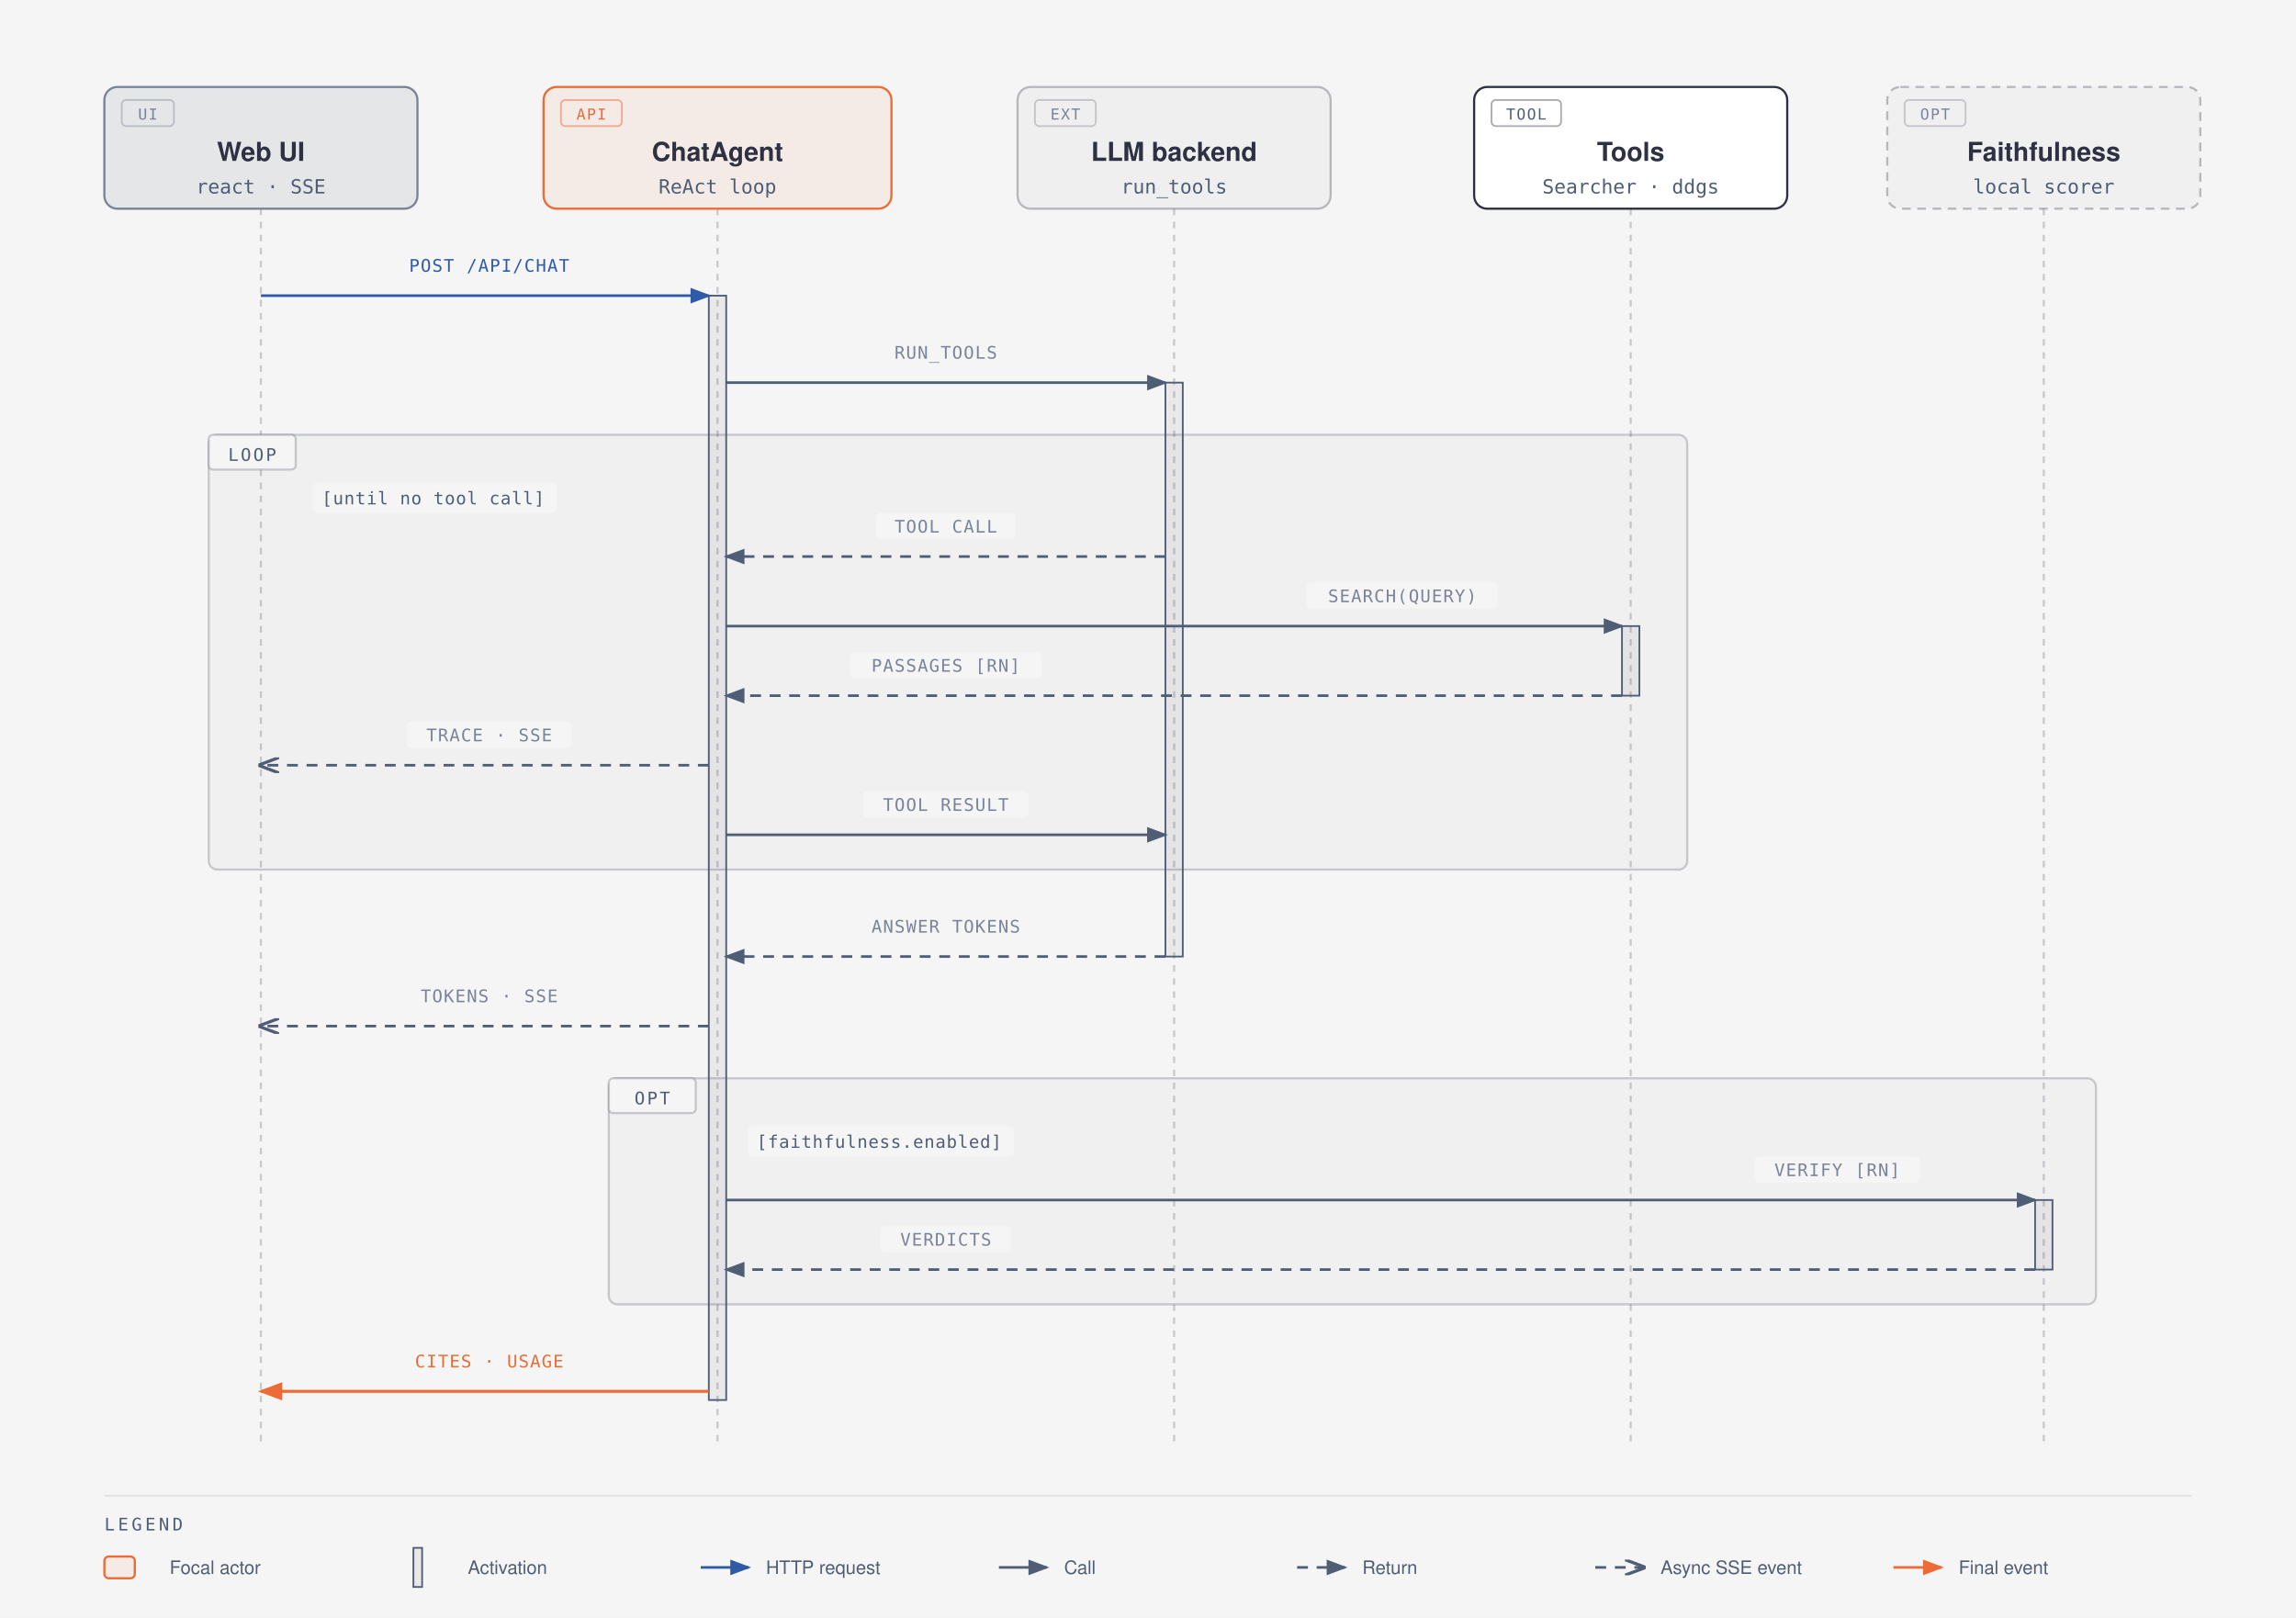
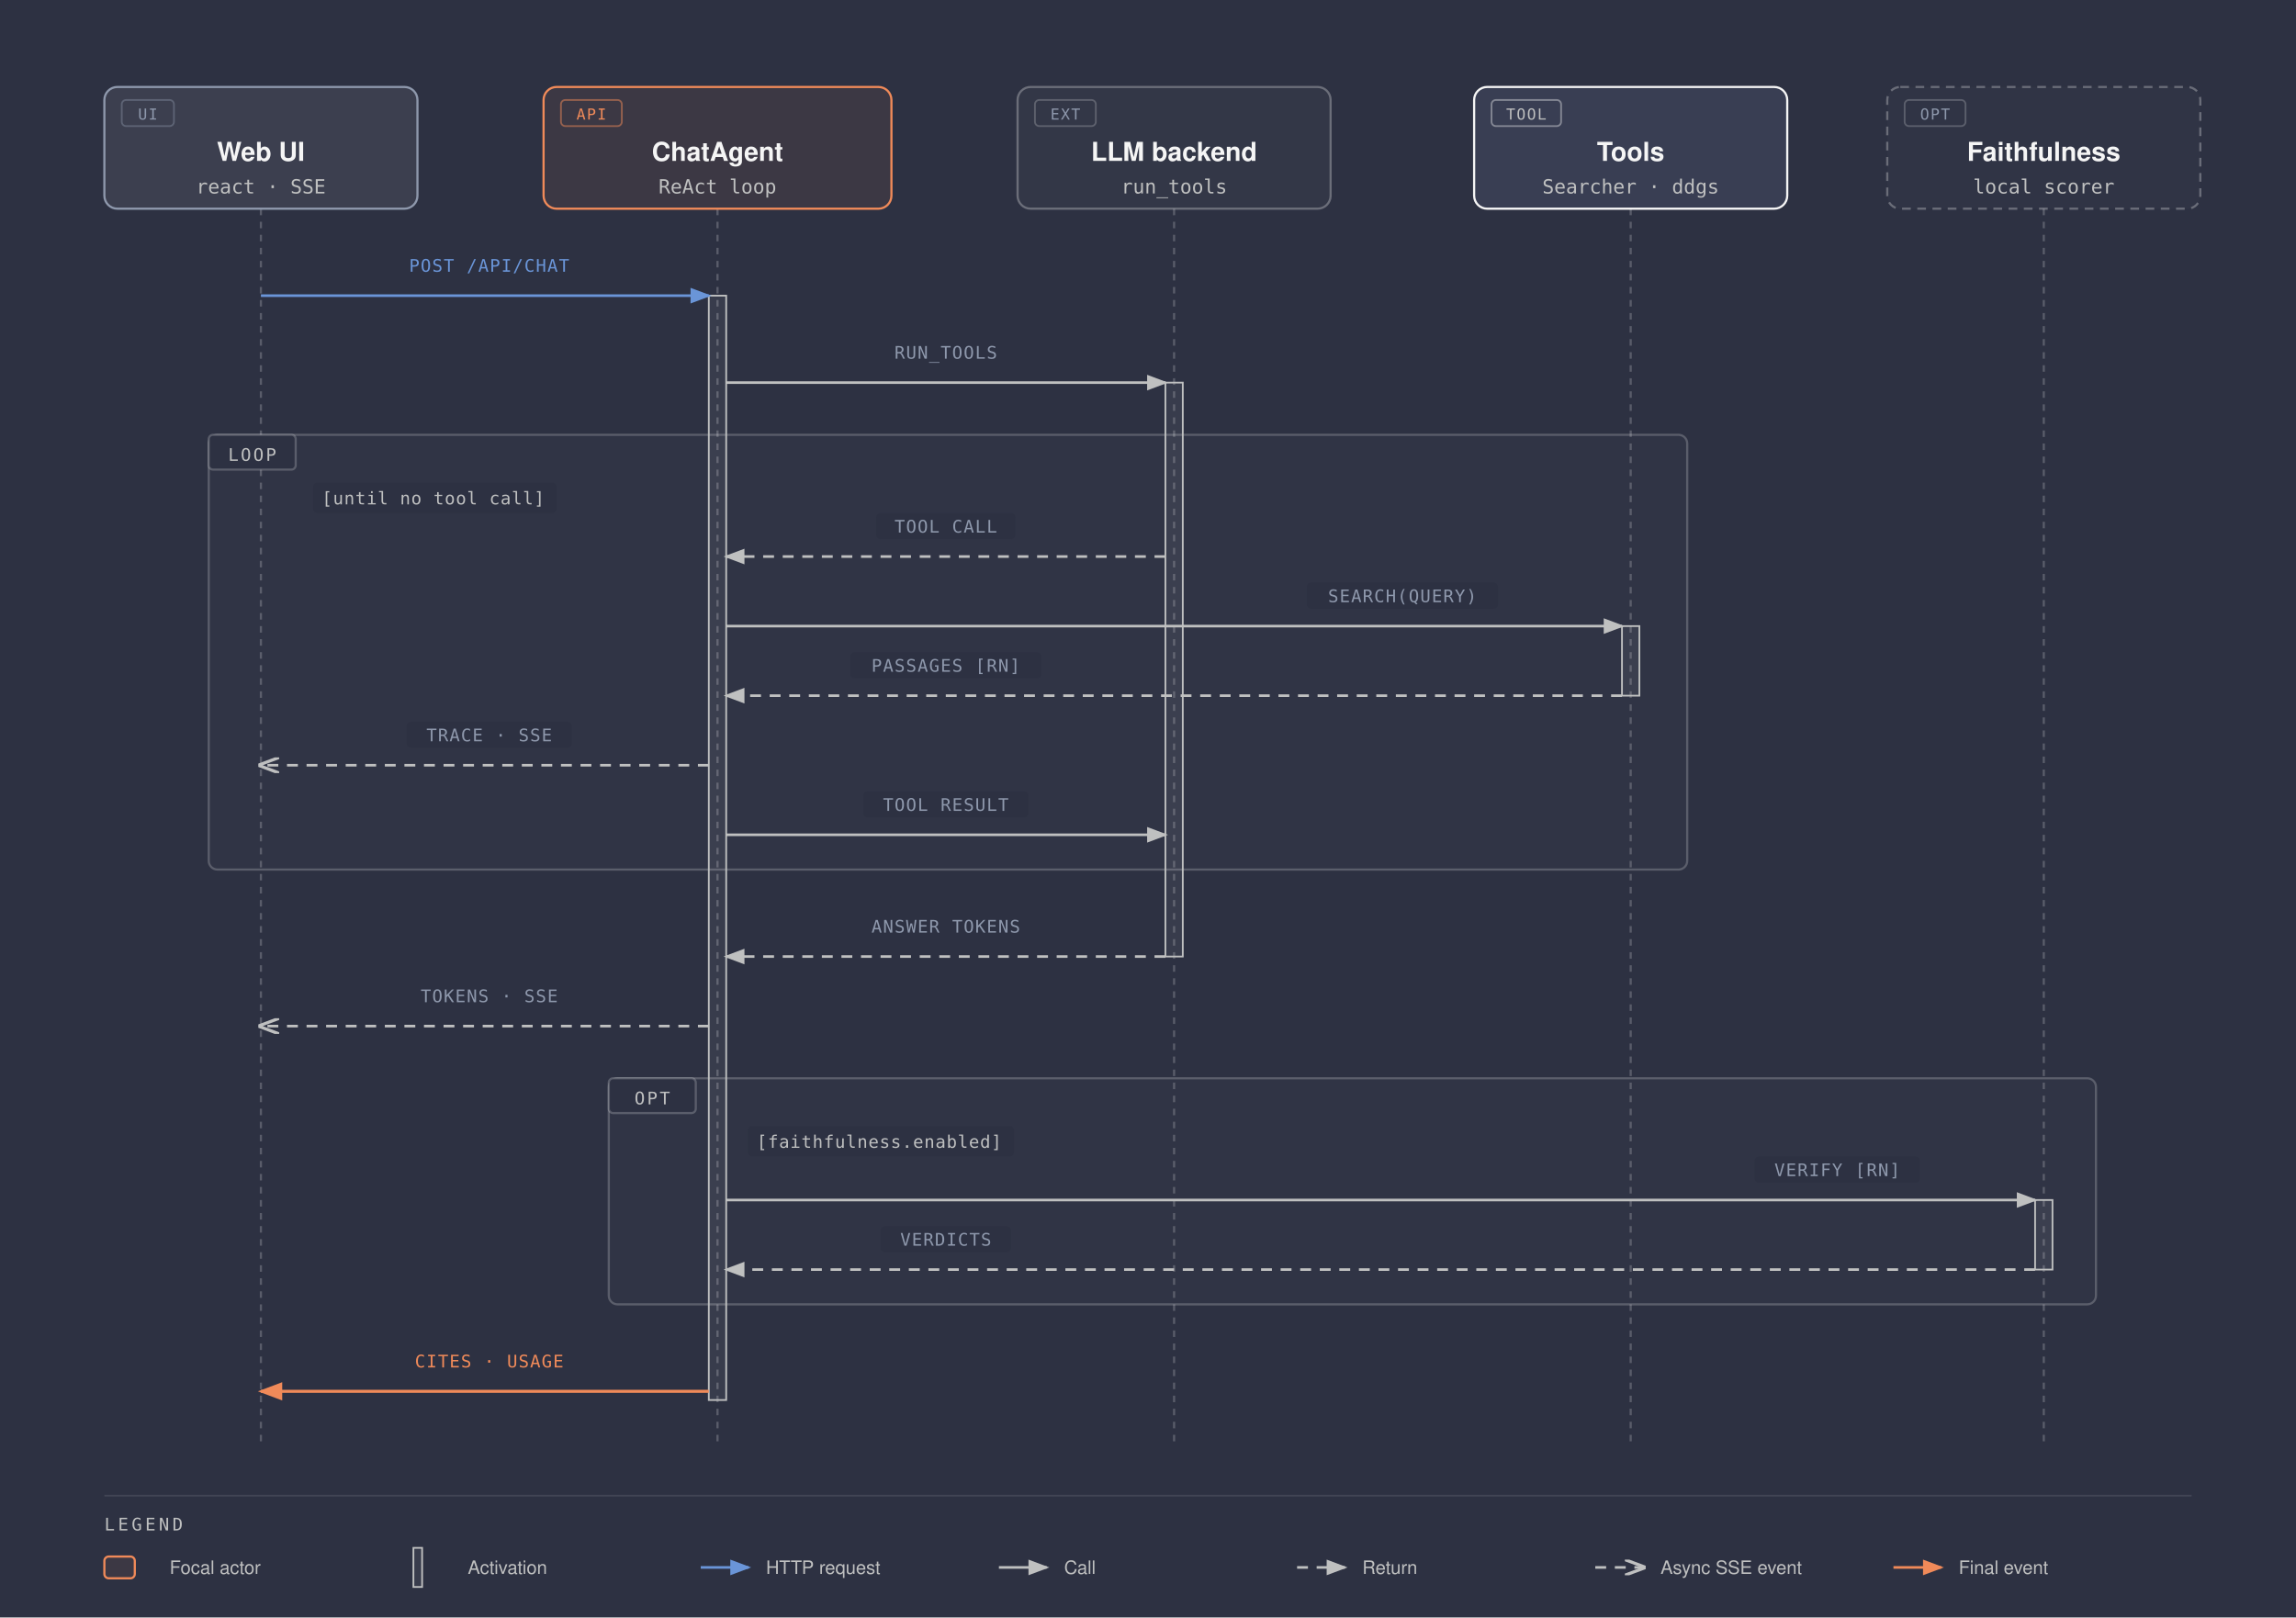
<svg xmlns="http://www.w3.org/2000/svg" viewBox="0 0 1056 744" width="1056" height="744" role="img" aria-labelledby="agent-turn-title agent-turn-desc">
  <defs>
    <marker id="arrow" markerWidth="8" markerHeight="6" refX="7" refY="3" orient="auto">
-       <polygon points="0 0, 8 3, 0 6" fill="#4f5d75" />
+       <polygon points="0 0, 8 3, 0 6" fill="#bfc0c0" />
    </marker>
    <marker id="arrow-accent" markerWidth="8" markerHeight="6" refX="7" refY="3" orient="auto">
-       <polygon points="0 0, 8 3, 0 6" fill="#eb6c36" />
+       <polygon points="0 0, 8 3, 0 6" fill="#f08a59" />
    </marker>
    <marker id="arrow-link" markerWidth="8" markerHeight="6" refX="7" refY="3" orient="auto">
-       <polygon points="0 0, 8 3, 0 6" fill="#2e5aa8" />
+       <polygon points="0 0, 8 3, 0 6" fill="#6a95d8" />
    </marker>
    <marker id="arrow-open" markerWidth="8" markerHeight="6" refX="7" refY="3" orient="auto">
-       <polyline points="0 0, 8 3, 0 6" fill="none" stroke="#4f5d75" stroke-width="1.2" />
+       <polyline points="0 0, 8 3, 0 6" fill="none" stroke="#bfc0c0" stroke-width="1.2" />
    </marker>
  </defs>
-   <rect width="100%" height="100%" fill="#f5f5f5" />
-   <line x1="120" y1="96" x2="120" y2="664" stroke="rgba(45,49,66,0.22)" stroke-width="1" stroke-dasharray="3,3" />
-   <line x1="330" y1="96" x2="330" y2="664" stroke="rgba(45,49,66,0.22)" stroke-width="1" stroke-dasharray="3,3" />
-   <line x1="540" y1="96" x2="540" y2="664" stroke="rgba(45,49,66,0.22)" stroke-width="1" stroke-dasharray="3,3" />
-   <line x1="750" y1="96" x2="750" y2="664" stroke="rgba(45,49,66,0.22)" stroke-width="1" stroke-dasharray="3,3" />
-   <line x1="940" y1="96" x2="940" y2="664" stroke="rgba(45,49,66,0.22)" stroke-width="1" stroke-dasharray="3,3" />
-   <rect x="96" y="200" width="680" height="200" rx="4" fill="rgba(45,49,66,0.02)" stroke="rgba(45,49,66,0.22)" stroke-width="1" />
-   <rect x="96" y="200" width="40" height="16" rx="2" fill="#f5f5f5" stroke="rgba(45,49,66,0.22)" stroke-width="1" />
-   <text x="116" y="212" fill="#4f5d75" font-size="8" font-family="'Geist Mono', ui-monospace, 'SF Mono', Menlo, Consolas, monospace" text-anchor="middle" letter-spacing="0.12em">LOOP</text>
-   <rect x="144" y="222" width="112.0" height="14" rx="2" fill="#f5f5f5" />
-   <text x="148" y="232" fill="#4f5d75" font-size="8" font-family="'Geist Mono', ui-monospace, 'SF Mono', Menlo, Consolas, monospace" letter-spacing="0.04em">[until no tool call]</text>
-   <rect x="280" y="496" width="684" height="104" rx="4" fill="rgba(45,49,66,0.02)" stroke="rgba(45,49,66,0.22)" stroke-width="1" />
-   <rect x="280" y="496" width="40" height="16" rx="2" fill="#f5f5f5" stroke="rgba(45,49,66,0.22)" stroke-width="1" />
-   <text x="300" y="508" fill="#4f5d75" font-size="8" font-family="'Geist Mono', ui-monospace, 'SF Mono', Menlo, Consolas, monospace" text-anchor="middle" letter-spacing="0.12em">OPT</text>
-   <rect x="344" y="518" width="122.4" height="14" rx="2" fill="#f5f5f5" />
-   <text x="348" y="528" fill="#4f5d75" font-size="8" font-family="'Geist Mono', ui-monospace, 'SF Mono', Menlo, Consolas, monospace" letter-spacing="0.04em">[faithfulness.enabled]</text>
-   <rect x="326" y="136" width="8" height="508" fill="rgba(45,49,66,0.06)" stroke="#4f5d75" stroke-width="0.8" />
-   <rect x="536" y="176" width="8" height="264" fill="rgba(45,49,66,0.06)" stroke="#4f5d75" stroke-width="0.8" />
-   <rect x="746" y="288" width="8" height="32" fill="rgba(45,49,66,0.06)" stroke="#4f5d75" stroke-width="0.8" />
-   <rect x="936" y="552" width="8" height="32" fill="rgba(45,49,66,0.06)" stroke="#4f5d75" stroke-width="0.8" />
-   <path d="M 120,136 H 326" fill="none" stroke="#2e5aa8" stroke-width="1.2" marker-end="url(#arrow-link)" />
-   <rect x="179.0" y="116" width="92" height="12" rx="2" fill="#f5f5f5" />
-   <text x="225.0" y="125" fill="#2e5aa8" font-size="8" font-family="'Geist Mono', ui-monospace, 'SF Mono', Menlo, Consolas, monospace" text-anchor="middle" letter-spacing="0.06em">POST /API/CHAT</text>
-   <path d="M 334,176 H 536" fill="none" stroke="#4f5d75" stroke-width="1.2" marker-end="url(#arrow)" />
-   <rect x="403.0" y="156" width="64" height="12" rx="2" fill="#f5f5f5" />
-   <text x="435.0" y="165" fill="#7a8399" font-size="8" font-family="'Geist Mono', ui-monospace, 'SF Mono', Menlo, Consolas, monospace" text-anchor="middle" letter-spacing="0.06em">RUN_TOOLS</text>
-   <path d="M 536,256 H 334" fill="none" stroke="#4f5d75" stroke-width="1.2" stroke-dasharray="5,4" marker-end="url(#arrow)" />
-   <rect x="403.0" y="236" width="64" height="12" rx="2" fill="#f5f5f5" />
-   <text x="435.0" y="245" fill="#7a8399" font-size="8" font-family="'Geist Mono', ui-monospace, 'SF Mono', Menlo, Consolas, monospace" text-anchor="middle" letter-spacing="0.06em">TOOL CALL</text>
-   <path d="M 334,288 H 746" fill="none" stroke="#4f5d75" stroke-width="1.2" marker-end="url(#arrow)" />
-   <rect x="601.0" y="268" width="88" height="12" rx="2" fill="#f5f5f5" />
-   <text x="645.0" y="277" fill="#7a8399" font-size="8" font-family="'Geist Mono', ui-monospace, 'SF Mono', Menlo, Consolas, monospace" text-anchor="middle" letter-spacing="0.06em">SEARCH(QUERY)</text>
-   <path d="M 746,320 H 334" fill="none" stroke="#4f5d75" stroke-width="1.2" stroke-dasharray="5,4" marker-end="url(#arrow)" />
-   <rect x="391.0" y="300" width="88" height="12" rx="2" fill="#f5f5f5" />
-   <text x="435.0" y="309" fill="#7a8399" font-size="8" font-family="'Geist Mono', ui-monospace, 'SF Mono', Menlo, Consolas, monospace" text-anchor="middle" letter-spacing="0.06em">PASSAGES [RN]</text>
-   <path d="M 326,352 H 120" fill="none" stroke="#4f5d75" stroke-width="1.2" stroke-dasharray="5,4" marker-end="url(#arrow-open)" />
-   <rect x="187.0" y="332" width="76" height="12" rx="2" fill="#f5f5f5" />
-   <text x="225.0" y="341" fill="#7a8399" font-size="8" font-family="'Geist Mono', ui-monospace, 'SF Mono', Menlo, Consolas, monospace" text-anchor="middle" letter-spacing="0.06em">TRACE · SSE</text>
-   <path d="M 334,384 H 536" fill="none" stroke="#4f5d75" stroke-width="1.2" marker-end="url(#arrow)" />
-   <rect x="397.0" y="364" width="76" height="12" rx="2" fill="#f5f5f5" />
-   <text x="435.0" y="373" fill="#7a8399" font-size="8" font-family="'Geist Mono', ui-monospace, 'SF Mono', Menlo, Consolas, monospace" text-anchor="middle" letter-spacing="0.06em">TOOL RESULT</text>
-   <path d="M 536,440 H 334" fill="none" stroke="#4f5d75" stroke-width="1.2" stroke-dasharray="5,4" marker-end="url(#arrow)" />
-   <rect x="391.0" y="420" width="88" height="12" rx="2" fill="#f5f5f5" />
-   <text x="435.0" y="429" fill="#7a8399" font-size="8" font-family="'Geist Mono', ui-monospace, 'SF Mono', Menlo, Consolas, monospace" text-anchor="middle" letter-spacing="0.06em">ANSWER TOKENS</text>
-   <path d="M 326,472 H 120" fill="none" stroke="#4f5d75" stroke-width="1.2" stroke-dasharray="5,4" marker-end="url(#arrow-open)" />
-   <rect x="185.0" y="452" width="80" height="12" rx="2" fill="#f5f5f5" />
-   <text x="225.0" y="461" fill="#7a8399" font-size="8" font-family="'Geist Mono', ui-monospace, 'SF Mono', Menlo, Consolas, monospace" text-anchor="middle" letter-spacing="0.06em">TOKENS · SSE</text>
-   <path d="M 334,552 H 936" fill="none" stroke="#4f5d75" stroke-width="1.2" marker-end="url(#arrow)" />
-   <rect x="807.0" y="532" width="76" height="12" rx="2" fill="#f5f5f5" />
-   <text x="845.0" y="541" fill="#7a8399" font-size="8" font-family="'Geist Mono', ui-monospace, 'SF Mono', Menlo, Consolas, monospace" text-anchor="middle" letter-spacing="0.06em">VERIFY [RN]</text>
-   <path d="M 936,584 H 334" fill="none" stroke="#4f5d75" stroke-width="1.2" stroke-dasharray="5,4" marker-end="url(#arrow)" />
-   <rect x="405.0" y="564" width="60" height="12" rx="2" fill="#f5f5f5" />
-   <text x="435.0" y="573" fill="#7a8399" font-size="8" font-family="'Geist Mono', ui-monospace, 'SF Mono', Menlo, Consolas, monospace" text-anchor="middle" letter-spacing="0.06em">VERDICTS</text>
-   <path d="M 326,640 H 120" fill="none" stroke="#eb6c36" stroke-width="1.4" marker-end="url(#arrow-accent)" />
-   <rect x="181.0" y="620" width="88" height="12" rx="2" fill="#f5f5f5" />
-   <text x="225.0" y="629" fill="#eb6c36" font-size="8" font-family="'Geist Mono', ui-monospace, 'SF Mono', Menlo, Consolas, monospace" text-anchor="middle" letter-spacing="0.06em">CITES · USAGE</text>
-   <rect x="48" y="40" width="144" height="56" rx="6" fill="#f5f5f5" />
-   <rect x="48" y="40" width="144" height="56" rx="6" fill="rgba(79,93,117,0.10)" stroke="#7a8399" stroke-width="1" />
-   <rect x="56" y="46" width="24" height="12" rx="2" fill="none" stroke="rgba(122,131,153,0.40)" stroke-width="0.8" />
-   <text x="68.0" y="55" fill="#7a8399" font-size="7" font-family="'Geist Mono', ui-monospace, 'SF Mono', Menlo, Consolas, monospace" text-anchor="middle" letter-spacing="0.08em">UI</text>
-   <text x="120.0" y="74.0" fill="#2d3142" font-size="12" font-weight="600" font-family="'Geist', -apple-system, 'Segoe UI', Helvetica, Arial, sans-serif" text-anchor="middle">Web UI</text>
-   <text x="120.0" y="89.0" fill="#4f5d75" font-size="9" font-family="'Geist Mono', ui-monospace, 'SF Mono', Menlo, Consolas, monospace" text-anchor="middle">react · SSE</text>
-   <rect x="250" y="40" width="160" height="56" rx="6" fill="#f5f5f5" />
-   <rect x="250" y="40" width="160" height="56" rx="6" fill="rgba(235,108,54,0.08)" stroke="#eb6c36" stroke-width="1" />
-   <rect x="258" y="46" width="28" height="12" rx="2" fill="none" stroke="rgba(235,108,54,0.50)" stroke-width="0.8" />
-   <text x="272.0" y="55" fill="#eb6c36" font-size="7" font-family="'Geist Mono', ui-monospace, 'SF Mono', Menlo, Consolas, monospace" text-anchor="middle" letter-spacing="0.08em">API</text>
-   <text x="330.0" y="74.0" fill="#2d3142" font-size="12" font-weight="600" font-family="'Geist', -apple-system, 'Segoe UI', Helvetica, Arial, sans-serif" text-anchor="middle">ChatAgent</text>
-   <text x="330.0" y="89.0" fill="#4f5d75" font-size="9" font-family="'Geist Mono', ui-monospace, 'SF Mono', Menlo, Consolas, monospace" text-anchor="middle">ReAct loop</text>
-   <rect x="468" y="40" width="144" height="56" rx="6" fill="#f5f5f5" />
-   <rect x="468" y="40" width="144" height="56" rx="6" fill="rgba(45,49,66,0.03)" stroke="rgba(45,49,66,0.30)" stroke-width="1" />
-   <rect x="476" y="46" width="28" height="12" rx="2" fill="none" stroke="rgba(45,49,66,0.22)" stroke-width="0.8" />
-   <text x="490.0" y="55" fill="#7a8399" font-size="7" font-family="'Geist Mono', ui-monospace, 'SF Mono', Menlo, Consolas, monospace" text-anchor="middle" letter-spacing="0.08em">EXT</text>
-   <text x="540.0" y="74.0" fill="#2d3142" font-size="12" font-weight="600" font-family="'Geist', -apple-system, 'Segoe UI', Helvetica, Arial, sans-serif" text-anchor="middle">LLM backend</text>
-   <text x="540.0" y="89.0" fill="#4f5d75" font-size="9" font-family="'Geist Mono', ui-monospace, 'SF Mono', Menlo, Consolas, monospace" text-anchor="middle">run_tools</text>
-   <rect x="678" y="40" width="144" height="56" rx="6" fill="#f5f5f5" />
-   <rect x="678" y="40" width="144" height="56" rx="6" fill="#ffffff" stroke="#2d3142" stroke-width="1" />
-   <rect x="686" y="46" width="32" height="12" rx="2" fill="none" stroke="rgba(45,49,66,0.40)" stroke-width="0.8" />
-   <text x="702.0" y="55" fill="#4f5d75" font-size="7" font-family="'Geist Mono', ui-monospace, 'SF Mono', Menlo, Consolas, monospace" text-anchor="middle" letter-spacing="0.08em">TOOL</text>
-   <text x="750.0" y="74.0" fill="#2d3142" font-size="12" font-weight="600" font-family="'Geist', -apple-system, 'Segoe UI', Helvetica, Arial, sans-serif" text-anchor="middle">Tools</text>
-   <text x="750.0" y="89.0" fill="#4f5d75" font-size="9" font-family="'Geist Mono', ui-monospace, 'SF Mono', Menlo, Consolas, monospace" text-anchor="middle">Searcher · ddgs</text>
-   <rect x="868" y="40" width="144" height="56" rx="6" fill="#f5f5f5" />
-   <rect x="868" y="40" width="144" height="56" rx="6" fill="rgba(45,49,66,0.02)" stroke="rgba(45,49,66,0.30)" stroke-width="1" stroke-dasharray="4,3" />
-   <rect x="876" y="46" width="28" height="12" rx="2" fill="none" stroke="rgba(45,49,66,0.22)" stroke-width="0.8" />
-   <text x="890.0" y="55" fill="#7a8399" font-size="7" font-family="'Geist Mono', ui-monospace, 'SF Mono', Menlo, Consolas, monospace" text-anchor="middle" letter-spacing="0.08em">OPT</text>
-   <text x="940.0" y="74.0" fill="#2d3142" font-size="12" font-weight="600" font-family="'Geist', -apple-system, 'Segoe UI', Helvetica, Arial, sans-serif" text-anchor="middle">Faithfulness</text>
-   <text x="940.0" y="89.0" fill="#4f5d75" font-size="9" font-family="'Geist Mono', ui-monospace, 'SF Mono', Menlo, Consolas, monospace" text-anchor="middle">local scorer</text>
-   <line x1="48" y1="688" x2="1008" y2="688" stroke="rgba(45,49,66,0.10)" stroke-width="0.8" />
-   <text x="48" y="704" fill="#4f5d75" font-size="8" font-family="'Geist Mono', ui-monospace, 'SF Mono', Menlo, Consolas, monospace" letter-spacing="0.18em">LEGEND</text>
-   <rect x="48" y="716" width="14" height="10" rx="2" fill="rgba(235,108,54,0.08)" stroke="#eb6c36" stroke-width="1" />
-   <text x="78" y="724" fill="#4f5d75" font-size="8.5" font-family="'Geist', -apple-system, 'Segoe UI', Helvetica, Arial, sans-serif">Focal actor</text>
-   <rect x="190.143" y="712" width="4" height="18" fill="rgba(45,49,66,0.06)" stroke="#4f5d75" stroke-width="0.8" />
-   <text x="215.143" y="724" fill="#4f5d75" font-size="8.5" font-family="'Geist', -apple-system, 'Segoe UI', Helvetica, Arial, sans-serif">Activation</text>
-   <line x1="322.286" y1="721" x2="344.286" y2="721" stroke="#2e5aa8" stroke-width="1.2" marker-end="url(#arrow-link)" />
-   <text x="352.286" y="724" fill="#4f5d75" font-size="8.5" font-family="'Geist', -apple-system, 'Segoe UI', Helvetica, Arial, sans-serif">HTTP request</text>
-   <line x1="459.429" y1="721" x2="481.429" y2="721" stroke="#4f5d75" stroke-width="1.2" marker-end="url(#arrow)" />
-   <text x="489.429" y="724" fill="#4f5d75" font-size="8.5" font-family="'Geist', -apple-system, 'Segoe UI', Helvetica, Arial, sans-serif">Call</text>
-   <line x1="596.571" y1="721" x2="618.571" y2="721" stroke="#4f5d75" stroke-width="1.2" stroke-dasharray="5,4" marker-end="url(#arrow)" />
-   <text x="626.571" y="724" fill="#4f5d75" font-size="8.5" font-family="'Geist', -apple-system, 'Segoe UI', Helvetica, Arial, sans-serif">Return</text>
-   <line x1="733.714" y1="721" x2="755.714" y2="721" stroke="#4f5d75" stroke-width="1.2" stroke-dasharray="5,4" marker-end="url(#arrow-open)" />
-   <text x="763.714" y="724" fill="#4f5d75" font-size="8.5" font-family="'Geist', -apple-system, 'Segoe UI', Helvetica, Arial, sans-serif">Async SSE event</text>
-   <line x1="870.857" y1="721" x2="892.857" y2="721" stroke="#eb6c36" stroke-width="1.2" marker-end="url(#arrow-accent)" />
-   <text x="900.857" y="724" fill="#4f5d75" font-size="8.5" font-family="'Geist', -apple-system, 'Segoe UI', Helvetica, Arial, sans-serif">Final event</text>
+   <rect width="100%" height="100%" fill="#2d3142" />
+   <line x1="120" y1="96" x2="120" y2="664" stroke="rgba(245,245,245,0.22)" stroke-width="1" stroke-dasharray="3,3" />
+   <line x1="330" y1="96" x2="330" y2="664" stroke="rgba(245,245,245,0.22)" stroke-width="1" stroke-dasharray="3,3" />
+   <line x1="540" y1="96" x2="540" y2="664" stroke="rgba(245,245,245,0.22)" stroke-width="1" stroke-dasharray="3,3" />
+   <line x1="750" y1="96" x2="750" y2="664" stroke="rgba(245,245,245,0.22)" stroke-width="1" stroke-dasharray="3,3" />
+   <line x1="940" y1="96" x2="940" y2="664" stroke="rgba(245,245,245,0.22)" stroke-width="1" stroke-dasharray="3,3" />
+   <rect x="96" y="200" width="680" height="200" rx="4" fill="rgba(245,245,245,0.02)" stroke="rgba(245,245,245,0.22)" stroke-width="1" />
+   <rect x="96" y="200" width="40" height="16" rx="2" fill="#2d3142" stroke="rgba(245,245,245,0.22)" stroke-width="1" />
+   <text x="116" y="212" fill="#bfc0c0" font-size="8" font-family="'Geist Mono', ui-monospace, 'SF Mono', Menlo, Consolas, monospace" text-anchor="middle" letter-spacing="0.12em">LOOP</text>
+   <rect x="144" y="222" width="112.0" height="14" rx="2" fill="#2d3142" />
+   <text x="148" y="232" fill="#bfc0c0" font-size="8" font-family="'Geist Mono', ui-monospace, 'SF Mono', Menlo, Consolas, monospace" letter-spacing="0.04em">[until no tool call]</text>
+   <rect x="280" y="496" width="684" height="104" rx="4" fill="rgba(245,245,245,0.02)" stroke="rgba(245,245,245,0.22)" stroke-width="1" />
+   <rect x="280" y="496" width="40" height="16" rx="2" fill="#2d3142" stroke="rgba(245,245,245,0.22)" stroke-width="1" />
+   <text x="300" y="508" fill="#bfc0c0" font-size="8" font-family="'Geist Mono', ui-monospace, 'SF Mono', Menlo, Consolas, monospace" text-anchor="middle" letter-spacing="0.12em">OPT</text>
+   <rect x="344" y="518" width="122.4" height="14" rx="2" fill="#2d3142" />
+   <text x="348" y="528" fill="#bfc0c0" font-size="8" font-family="'Geist Mono', ui-monospace, 'SF Mono', Menlo, Consolas, monospace" letter-spacing="0.04em">[faithfulness.enabled]</text>
+   <rect x="326" y="136" width="8" height="508" fill="rgba(245,245,245,0.06)" stroke="#bfc0c0" stroke-width="0.8" />
+   <rect x="536" y="176" width="8" height="264" fill="rgba(245,245,245,0.06)" stroke="#bfc0c0" stroke-width="0.8" />
+   <rect x="746" y="288" width="8" height="32" fill="rgba(245,245,245,0.06)" stroke="#bfc0c0" stroke-width="0.8" />
+   <rect x="936" y="552" width="8" height="32" fill="rgba(245,245,245,0.06)" stroke="#bfc0c0" stroke-width="0.8" />
+   <path d="M 120,136 H 326" fill="none" stroke="#6a95d8" stroke-width="1.2" marker-end="url(#arrow-link)" />
+   <rect x="179.0" y="116" width="92" height="12" rx="2" fill="#2d3142" />
+   <text x="225.0" y="125" fill="#6a95d8" font-size="8" font-family="'Geist Mono', ui-monospace, 'SF Mono', Menlo, Consolas, monospace" text-anchor="middle" letter-spacing="0.06em">POST /API/CHAT</text>
+   <path d="M 334,176 H 536" fill="none" stroke="#bfc0c0" stroke-width="1.2" marker-end="url(#arrow)" />
+   <rect x="403.0" y="156" width="64" height="12" rx="2" fill="#2d3142" />
+   <text x="435.0" y="165" fill="#8e98ac" font-size="8" font-family="'Geist Mono', ui-monospace, 'SF Mono', Menlo, Consolas, monospace" text-anchor="middle" letter-spacing="0.06em">RUN_TOOLS</text>
+   <path d="M 536,256 H 334" fill="none" stroke="#bfc0c0" stroke-width="1.2" stroke-dasharray="5,4" marker-end="url(#arrow)" />
+   <rect x="403.0" y="236" width="64" height="12" rx="2" fill="#2d3142" />
+   <text x="435.0" y="245" fill="#8e98ac" font-size="8" font-family="'Geist Mono', ui-monospace, 'SF Mono', Menlo, Consolas, monospace" text-anchor="middle" letter-spacing="0.06em">TOOL CALL</text>
+   <path d="M 334,288 H 746" fill="none" stroke="#bfc0c0" stroke-width="1.2" marker-end="url(#arrow)" />
+   <rect x="601.0" y="268" width="88" height="12" rx="2" fill="#2d3142" />
+   <text x="645.0" y="277" fill="#8e98ac" font-size="8" font-family="'Geist Mono', ui-monospace, 'SF Mono', Menlo, Consolas, monospace" text-anchor="middle" letter-spacing="0.06em">SEARCH(QUERY)</text>
+   <path d="M 746,320 H 334" fill="none" stroke="#bfc0c0" stroke-width="1.2" stroke-dasharray="5,4" marker-end="url(#arrow)" />
+   <rect x="391.0" y="300" width="88" height="12" rx="2" fill="#2d3142" />
+   <text x="435.0" y="309" fill="#8e98ac" font-size="8" font-family="'Geist Mono', ui-monospace, 'SF Mono', Menlo, Consolas, monospace" text-anchor="middle" letter-spacing="0.06em">PASSAGES [RN]</text>
+   <path d="M 326,352 H 120" fill="none" stroke="#bfc0c0" stroke-width="1.2" stroke-dasharray="5,4" marker-end="url(#arrow-open)" />
+   <rect x="187.0" y="332" width="76" height="12" rx="2" fill="#2d3142" />
+   <text x="225.0" y="341" fill="#8e98ac" font-size="8" font-family="'Geist Mono', ui-monospace, 'SF Mono', Menlo, Consolas, monospace" text-anchor="middle" letter-spacing="0.06em">TRACE · SSE</text>
+   <path d="M 334,384 H 536" fill="none" stroke="#bfc0c0" stroke-width="1.2" marker-end="url(#arrow)" />
+   <rect x="397.0" y="364" width="76" height="12" rx="2" fill="#2d3142" />
+   <text x="435.0" y="373" fill="#8e98ac" font-size="8" font-family="'Geist Mono', ui-monospace, 'SF Mono', Menlo, Consolas, monospace" text-anchor="middle" letter-spacing="0.06em">TOOL RESULT</text>
+   <path d="M 536,440 H 334" fill="none" stroke="#bfc0c0" stroke-width="1.2" stroke-dasharray="5,4" marker-end="url(#arrow)" />
+   <rect x="391.0" y="420" width="88" height="12" rx="2" fill="#2d3142" />
+   <text x="435.0" y="429" fill="#8e98ac" font-size="8" font-family="'Geist Mono', ui-monospace, 'SF Mono', Menlo, Consolas, monospace" text-anchor="middle" letter-spacing="0.06em">ANSWER TOKENS</text>
+   <path d="M 326,472 H 120" fill="none" stroke="#bfc0c0" stroke-width="1.2" stroke-dasharray="5,4" marker-end="url(#arrow-open)" />
+   <rect x="185.0" y="452" width="80" height="12" rx="2" fill="#2d3142" />
+   <text x="225.0" y="461" fill="#8e98ac" font-size="8" font-family="'Geist Mono', ui-monospace, 'SF Mono', Menlo, Consolas, monospace" text-anchor="middle" letter-spacing="0.06em">TOKENS · SSE</text>
+   <path d="M 334,552 H 936" fill="none" stroke="#bfc0c0" stroke-width="1.2" marker-end="url(#arrow)" />
+   <rect x="807.0" y="532" width="76" height="12" rx="2" fill="#2d3142" />
+   <text x="845.0" y="541" fill="#8e98ac" font-size="8" font-family="'Geist Mono', ui-monospace, 'SF Mono', Menlo, Consolas, monospace" text-anchor="middle" letter-spacing="0.06em">VERIFY [RN]</text>
+   <path d="M 936,584 H 334" fill="none" stroke="#bfc0c0" stroke-width="1.2" stroke-dasharray="5,4" marker-end="url(#arrow)" />
+   <rect x="405.0" y="564" width="60" height="12" rx="2" fill="#2d3142" />
+   <text x="435.0" y="573" fill="#8e98ac" font-size="8" font-family="'Geist Mono', ui-monospace, 'SF Mono', Menlo, Consolas, monospace" text-anchor="middle" letter-spacing="0.06em">VERDICTS</text>
+   <path d="M 326,640 H 120" fill="none" stroke="#f08a59" stroke-width="1.4" marker-end="url(#arrow-accent)" />
+   <rect x="181.0" y="620" width="88" height="12" rx="2" fill="#2d3142" />
+   <text x="225.0" y="629" fill="#f08a59" font-size="8" font-family="'Geist Mono', ui-monospace, 'SF Mono', Menlo, Consolas, monospace" text-anchor="middle" letter-spacing="0.06em">CITES · USAGE</text>
+   <rect x="48" y="40" width="144" height="56" rx="6" fill="#2d3142" />
+   <rect x="48" y="40" width="144" height="56" rx="6" fill="rgba(191,192,192,0.10)" stroke="#8e98ac" stroke-width="1" />
+   <rect x="56" y="46" width="24" height="12" rx="2" fill="none" stroke="rgba(142,152,172,0.40)" stroke-width="0.8" />
+   <text x="68.0" y="55" fill="#8e98ac" font-size="7" font-family="'Geist Mono', ui-monospace, 'SF Mono', Menlo, Consolas, monospace" text-anchor="middle" letter-spacing="0.08em">UI</text>
+   <text x="120.0" y="74.0" fill="#f5f5f5" font-size="12" font-weight="600" font-family="'Geist', -apple-system, 'Segoe UI', Helvetica, Arial, sans-serif" text-anchor="middle">Web UI</text>
+   <text x="120.0" y="89.0" fill="#bfc0c0" font-size="9" font-family="'Geist Mono', ui-monospace, 'SF Mono', Menlo, Consolas, monospace" text-anchor="middle">react · SSE</text>
+   <rect x="250" y="40" width="160" height="56" rx="6" fill="#2d3142" />
+   <rect x="250" y="40" width="160" height="56" rx="6" fill="rgba(240,138,89,0.08)" stroke="#f08a59" stroke-width="1" />
+   <rect x="258" y="46" width="28" height="12" rx="2" fill="none" stroke="rgba(240,138,89,0.50)" stroke-width="0.8" />
+   <text x="272.0" y="55" fill="#f08a59" font-size="7" font-family="'Geist Mono', ui-monospace, 'SF Mono', Menlo, Consolas, monospace" text-anchor="middle" letter-spacing="0.08em">API</text>
+   <text x="330.0" y="74.0" fill="#f5f5f5" font-size="12" font-weight="600" font-family="'Geist', -apple-system, 'Segoe UI', Helvetica, Arial, sans-serif" text-anchor="middle">ChatAgent</text>
+   <text x="330.0" y="89.0" fill="#bfc0c0" font-size="9" font-family="'Geist Mono', ui-monospace, 'SF Mono', Menlo, Consolas, monospace" text-anchor="middle">ReAct loop</text>
+   <rect x="468" y="40" width="144" height="56" rx="6" fill="#2d3142" />
+   <rect x="468" y="40" width="144" height="56" rx="6" fill="rgba(245,245,245,0.03)" stroke="rgba(245,245,245,0.30)" stroke-width="1" />
+   <rect x="476" y="46" width="28" height="12" rx="2" fill="none" stroke="rgba(245,245,245,0.22)" stroke-width="0.8" />
+   <text x="490.0" y="55" fill="#8e98ac" font-size="7" font-family="'Geist Mono', ui-monospace, 'SF Mono', Menlo, Consolas, monospace" text-anchor="middle" letter-spacing="0.08em">EXT</text>
+   <text x="540.0" y="74.0" fill="#f5f5f5" font-size="12" font-weight="600" font-family="'Geist', -apple-system, 'Segoe UI', Helvetica, Arial, sans-serif" text-anchor="middle">LLM backend</text>
+   <text x="540.0" y="89.0" fill="#bfc0c0" font-size="9" font-family="'Geist Mono', ui-monospace, 'SF Mono', Menlo, Consolas, monospace" text-anchor="middle">run_tools</text>
+   <rect x="678" y="40" width="144" height="56" rx="6" fill="#2d3142" />
+   <rect x="678" y="40" width="144" height="56" rx="6" fill="#393e53" stroke="#f5f5f5" stroke-width="1" />
+   <rect x="686" y="46" width="32" height="12" rx="2" fill="none" stroke="rgba(245,245,245,0.40)" stroke-width="0.8" />
+   <text x="702.0" y="55" fill="#bfc0c0" font-size="7" font-family="'Geist Mono', ui-monospace, 'SF Mono', Menlo, Consolas, monospace" text-anchor="middle" letter-spacing="0.08em">TOOL</text>
+   <text x="750.0" y="74.0" fill="#f5f5f5" font-size="12" font-weight="600" font-family="'Geist', -apple-system, 'Segoe UI', Helvetica, Arial, sans-serif" text-anchor="middle">Tools</text>
+   <text x="750.0" y="89.0" fill="#bfc0c0" font-size="9" font-family="'Geist Mono', ui-monospace, 'SF Mono', Menlo, Consolas, monospace" text-anchor="middle">Searcher · ddgs</text>
+   <rect x="868" y="40" width="144" height="56" rx="6" fill="#2d3142" />
+   <rect x="868" y="40" width="144" height="56" rx="6" fill="rgba(245,245,245,0.02)" stroke="rgba(245,245,245,0.30)" stroke-width="1" stroke-dasharray="4,3" />
+   <rect x="876" y="46" width="28" height="12" rx="2" fill="none" stroke="rgba(245,245,245,0.22)" stroke-width="0.8" />
+   <text x="890.0" y="55" fill="#8e98ac" font-size="7" font-family="'Geist Mono', ui-monospace, 'SF Mono', Menlo, Consolas, monospace" text-anchor="middle" letter-spacing="0.08em">OPT</text>
+   <text x="940.0" y="74.0" fill="#f5f5f5" font-size="12" font-weight="600" font-family="'Geist', -apple-system, 'Segoe UI', Helvetica, Arial, sans-serif" text-anchor="middle">Faithfulness</text>
+   <text x="940.0" y="89.0" fill="#bfc0c0" font-size="9" font-family="'Geist Mono', ui-monospace, 'SF Mono', Menlo, Consolas, monospace" text-anchor="middle">local scorer</text>
+   <line x1="48" y1="688" x2="1008" y2="688" stroke="rgba(245,245,245,0.10)" stroke-width="0.8" />
+   <text x="48" y="704" fill="#bfc0c0" font-size="8" font-family="'Geist Mono', ui-monospace, 'SF Mono', Menlo, Consolas, monospace" letter-spacing="0.18em">LEGEND</text>
+   <rect x="48" y="716" width="14" height="10" rx="2" fill="rgba(240,138,89,0.08)" stroke="#f08a59" stroke-width="1" />
+   <text x="78" y="724" fill="#bfc0c0" font-size="8.5" font-family="'Geist', -apple-system, 'Segoe UI', Helvetica, Arial, sans-serif">Focal actor</text>
+   <rect x="190.143" y="712" width="4" height="18" fill="rgba(245,245,245,0.06)" stroke="#bfc0c0" stroke-width="0.8" />
+   <text x="215.143" y="724" fill="#bfc0c0" font-size="8.5" font-family="'Geist', -apple-system, 'Segoe UI', Helvetica, Arial, sans-serif">Activation</text>
+   <line x1="322.286" y1="721" x2="344.286" y2="721" stroke="#6a95d8" stroke-width="1.2" marker-end="url(#arrow-link)" />
+   <text x="352.286" y="724" fill="#bfc0c0" font-size="8.5" font-family="'Geist', -apple-system, 'Segoe UI', Helvetica, Arial, sans-serif">HTTP request</text>
+   <line x1="459.429" y1="721" x2="481.429" y2="721" stroke="#bfc0c0" stroke-width="1.2" marker-end="url(#arrow)" />
+   <text x="489.429" y="724" fill="#bfc0c0" font-size="8.5" font-family="'Geist', -apple-system, 'Segoe UI', Helvetica, Arial, sans-serif">Call</text>
+   <line x1="596.571" y1="721" x2="618.571" y2="721" stroke="#bfc0c0" stroke-width="1.2" stroke-dasharray="5,4" marker-end="url(#arrow)" />
+   <text x="626.571" y="724" fill="#bfc0c0" font-size="8.5" font-family="'Geist', -apple-system, 'Segoe UI', Helvetica, Arial, sans-serif">Return</text>
+   <line x1="733.714" y1="721" x2="755.714" y2="721" stroke="#bfc0c0" stroke-width="1.2" stroke-dasharray="5,4" marker-end="url(#arrow-open)" />
+   <text x="763.714" y="724" fill="#bfc0c0" font-size="8.5" font-family="'Geist', -apple-system, 'Segoe UI', Helvetica, Arial, sans-serif">Async SSE event</text>
+   <line x1="870.857" y1="721" x2="892.857" y2="721" stroke="#f08a59" stroke-width="1.2" marker-end="url(#arrow-accent)" />
+   <text x="900.857" y="724" fill="#bfc0c0" font-size="8.5" font-family="'Geist', -apple-system, 'Segoe UI', Helvetica, Arial, sans-serif">Final event</text>
</svg>
